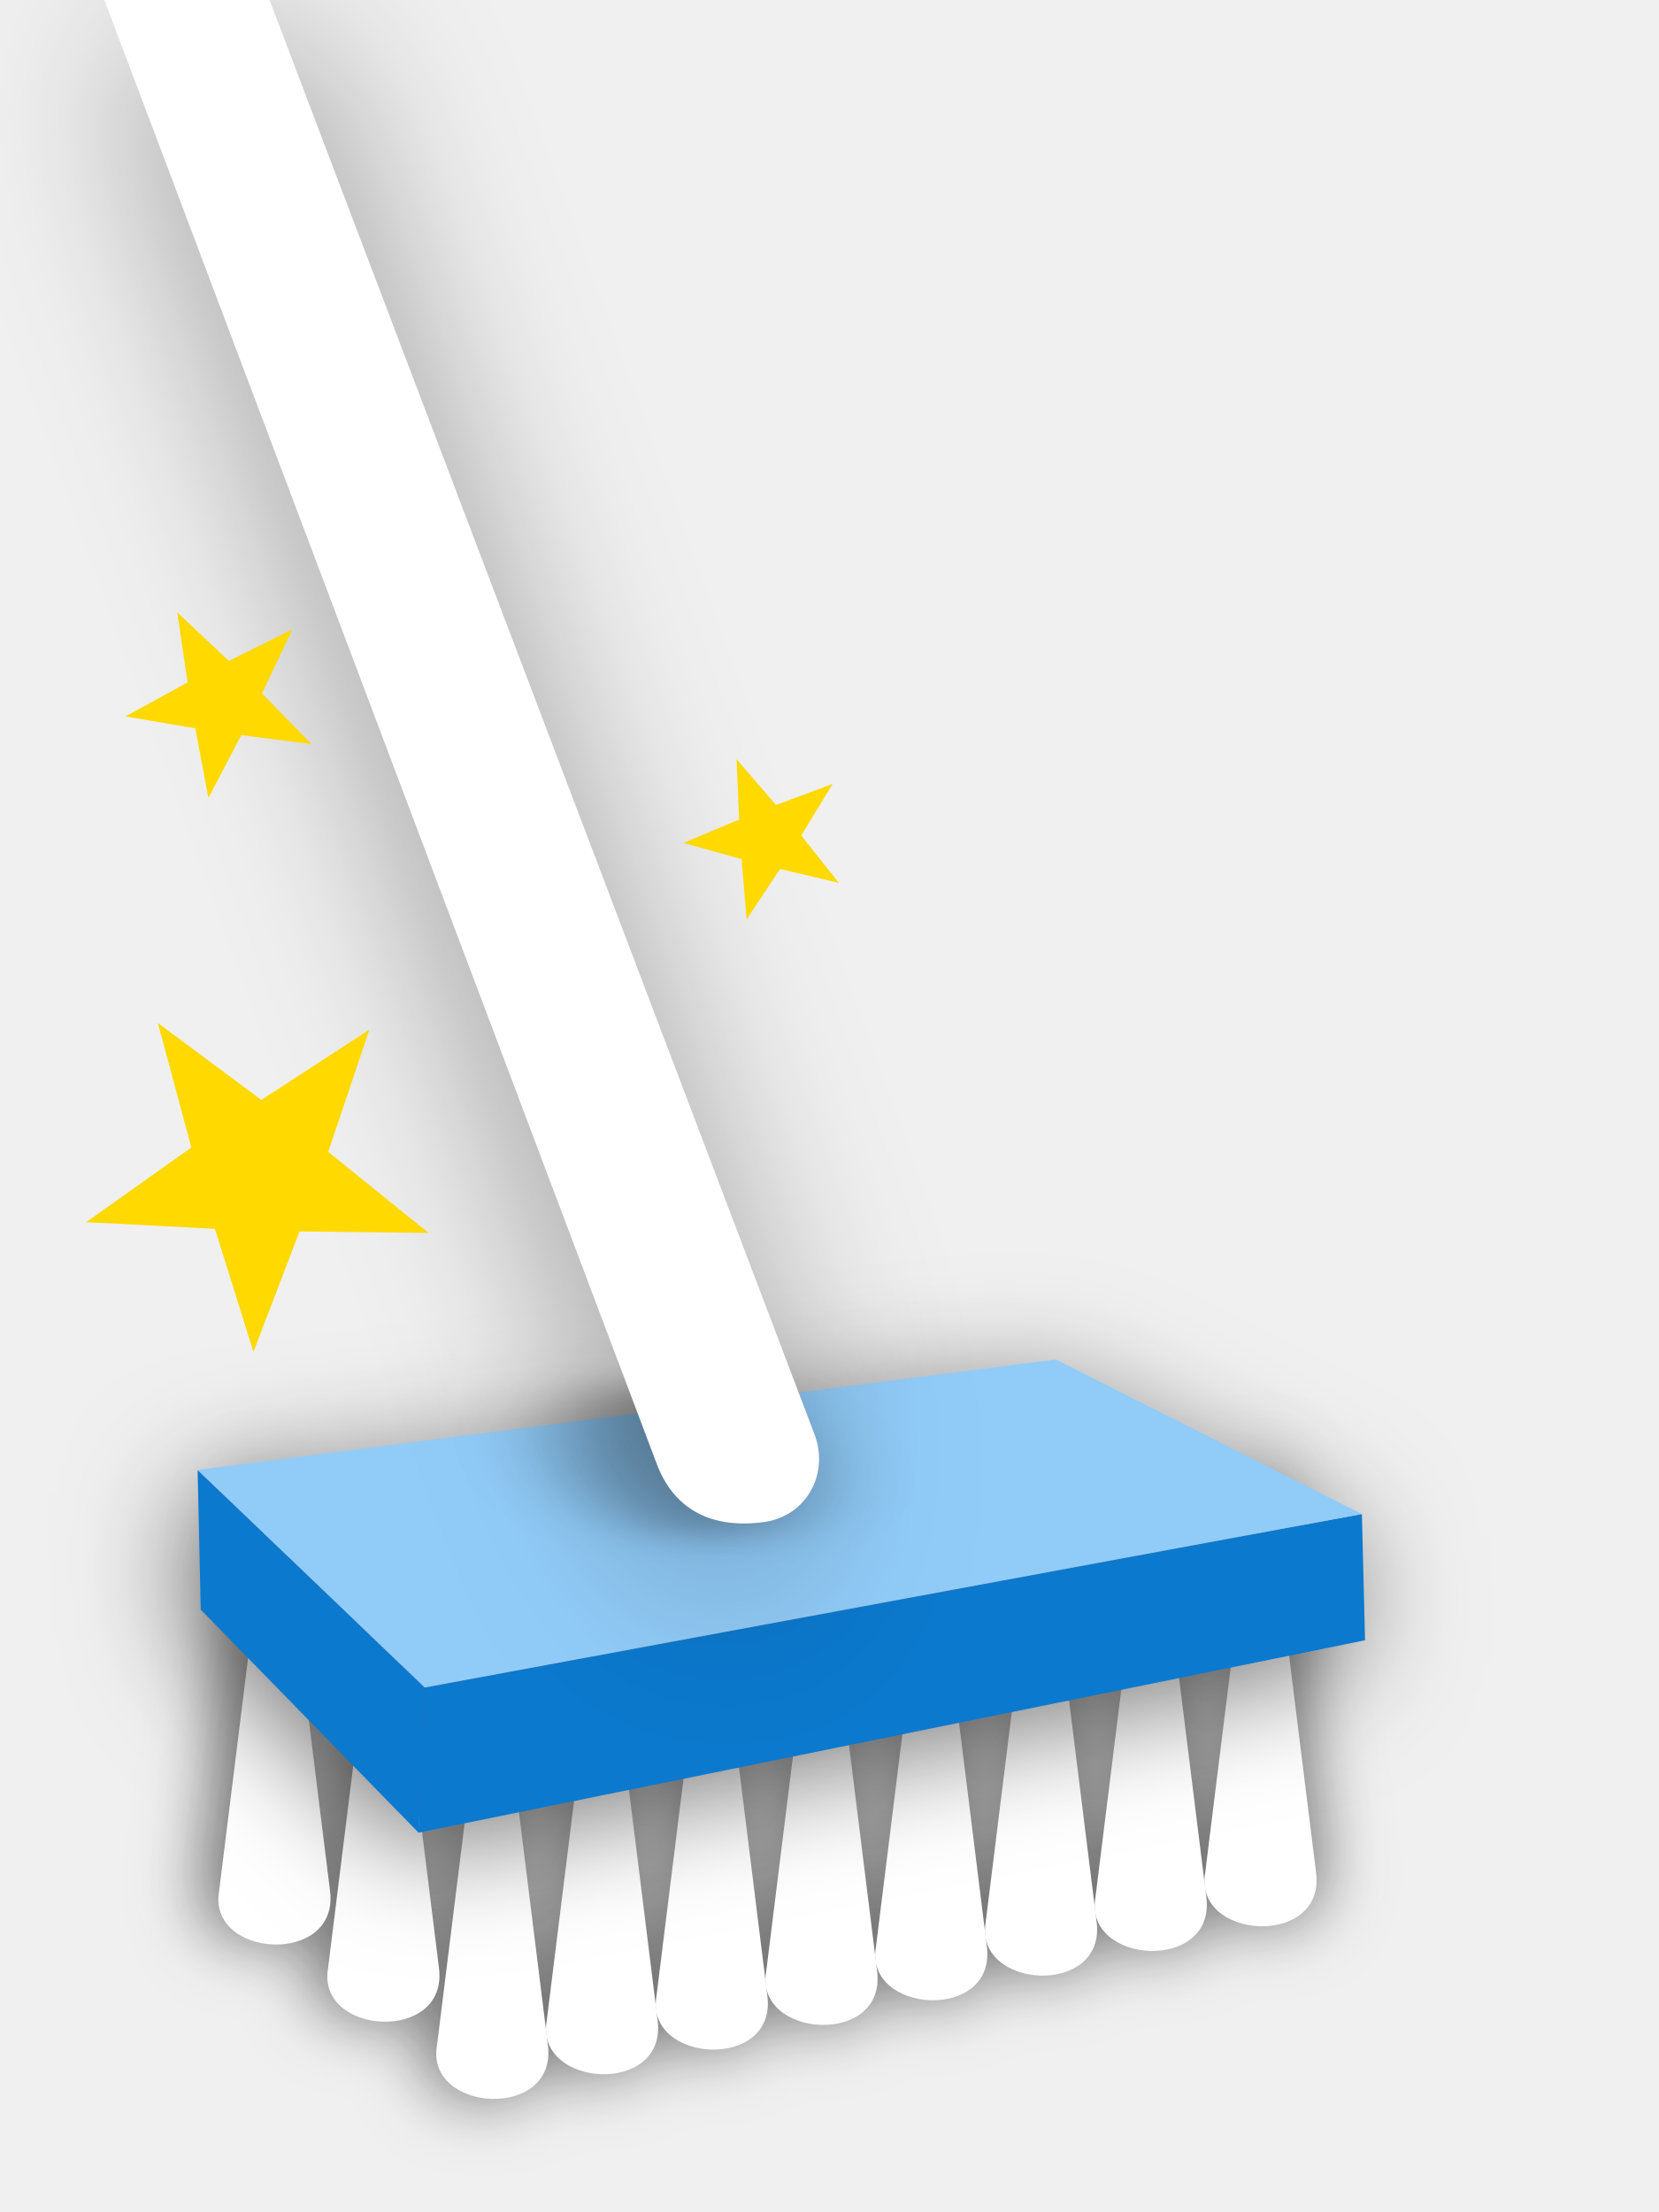
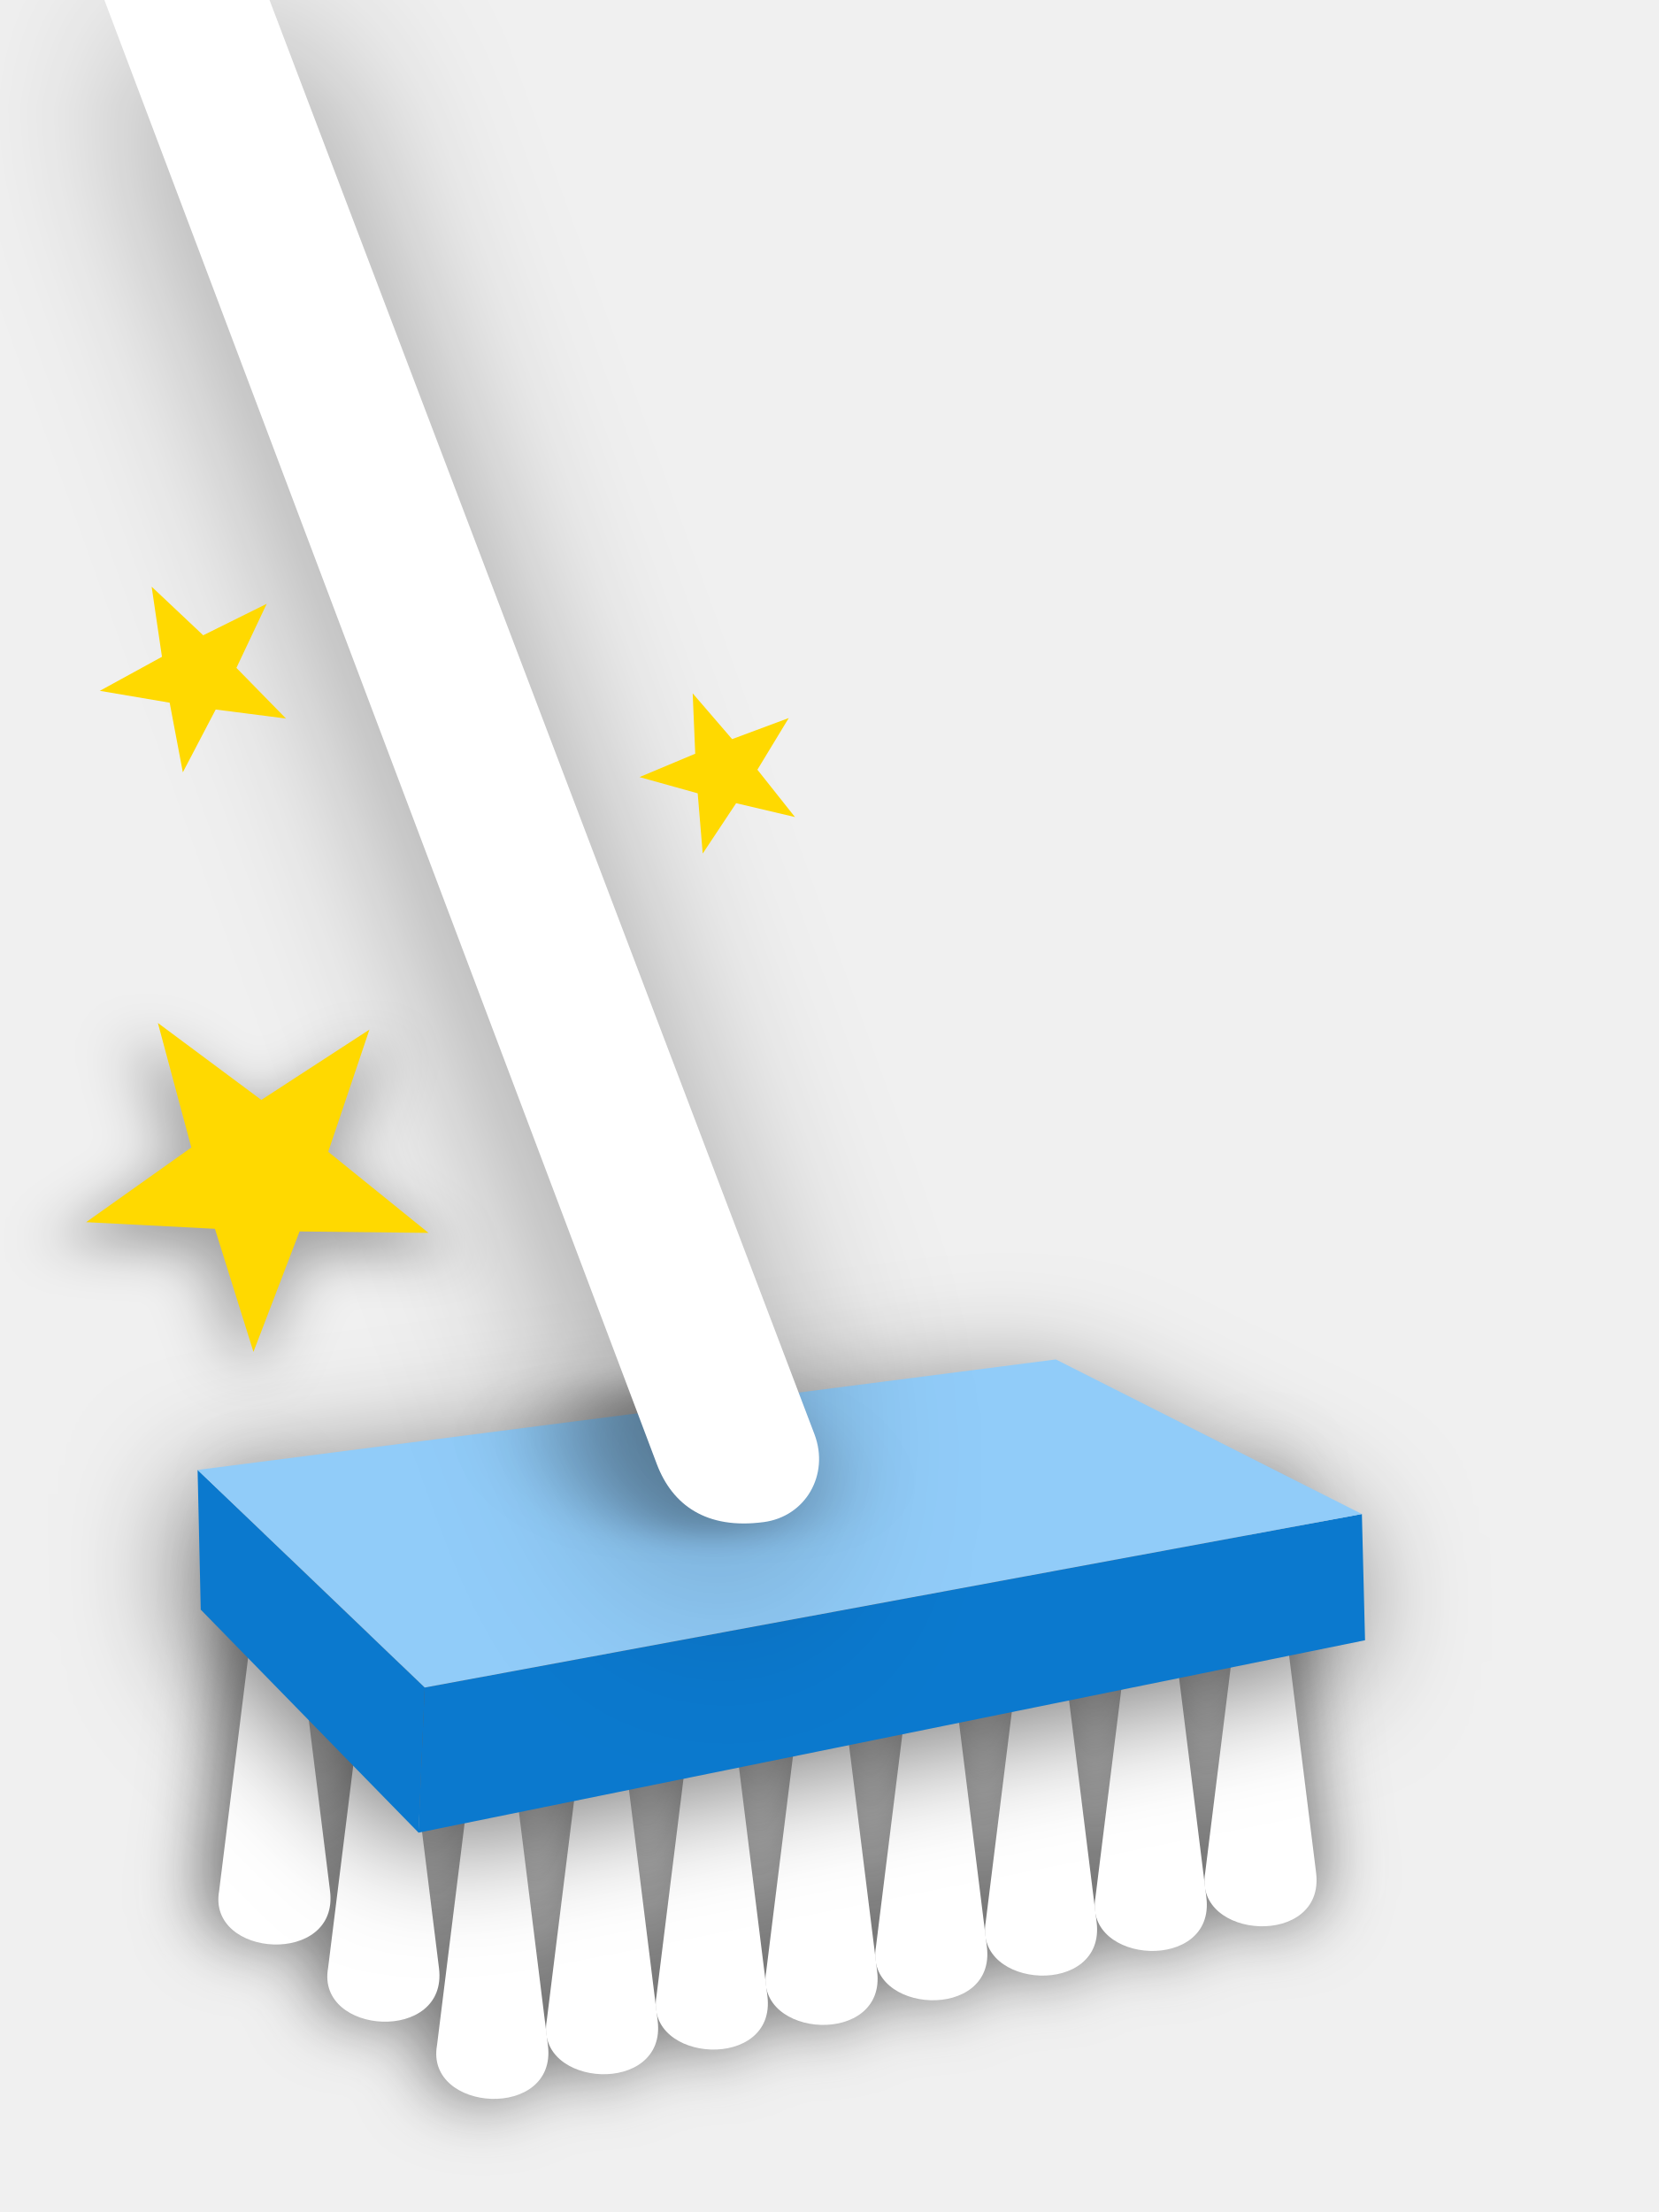
<svg xmlns="http://www.w3.org/2000/svg" width="30mm" height="40mm" viewBox="0 0 30 40" version="1.1" id="svg1" xml:space="preserve">
  <defs id="defs1">
    <filter style="color-interpolation-filters:sRGB" id="filter18" x="-0.072" y="-0.126" width="1.145" height="1.252">
      <feGaussianBlur stdDeviation="0.24" id="feGaussianBlur18" />
    </filter>
    <filter style="color-interpolation-filters:sRGB" id="filter19" x="-0.126" y="-0.312" width="1.253" height="1.623">
      <feGaussianBlur stdDeviation="0.351" id="feGaussianBlur19" />
    </filter>
    <filter style="color-interpolation-filters:sRGB" id="filter20" x="-0.32" y="-0.143" width="1.64" height="1.287">
      <feGaussianBlur stdDeviation="0.816" id="feGaussianBlur20" />
    </filter>
    <filter style="color-interpolation-filters:sRGB" id="filter21" x="-0.421" y="-0.456" width="1.843" height="1.912">
      <feGaussianBlur stdDeviation="0.186" id="feGaussianBlur21" />
+     </filter>
+     <filter style="color-interpolation-filters:sRGB" id="filter1" x="-0.175" y="-0.173" width="1.349" height="1.345">
+       <feGaussianBlur stdDeviation="0.433" id="feGaussianBlur1" />
    </filter>
  </defs>
  <g id="layer1">
    <g id="g21" transform="matrix(-3.166504,0,0,3.165907,33.31619,-7.069685)">
      <g id="g15-4" transform="matrix(0.8046299,0,0,0.8014656,11.36383,13.30738)" style="opacity:0.608;fill:#1a1a1a;fill-opacity:1;filter:url(#filter18)">
        <g id="path13-56" transform="matrix(0.2029475,0,0,0.9434621,-7.741408,1.384957)" style="fill:#1a1a1a;fill-opacity:1">
          <path style="color:#000000;fill:#1a1a1a;fill-opacity:1;stroke-linecap:round;stroke-linejoin:round;-inkscape-stroke:none" d="m -9.527,-1.846 h -3.412 l 1.706,-2.955 z" id="path14-36" />
          <path style="color:#000000;fill:#1a1a1a;fill-opacity:1;stroke-linecap:round;stroke-linejoin:round;-inkscape-stroke:none" d="m -11.232,-5.113 c -0.112,-3.132e-4 -0.216,0.059 -0.271,0.156 l -1.707,2.955 c -0.334,0.578 4.383,0.517 3.955,0 l -1.707,-2.955 c -0.056,-0.096 -0.158,-0.156 -0.27,-0.156 z" id="path15-1" />
        </g>
        <g id="path13-0-1" transform="matrix(0.2029475,0,0,0.9434621,-6.947325,1.563404)" style="fill:#1a1a1a;fill-opacity:1">
          <path style="color:#000000;fill:#1a1a1a;fill-opacity:1;stroke-linecap:round;stroke-linejoin:round;-inkscape-stroke:none" d="m -9.527,-1.846 h -3.412 l 1.706,-2.955 z" id="path14-23-2" />
          <path style="color:#000000;fill:#1a1a1a;fill-opacity:1;stroke-linecap:round;stroke-linejoin:round;-inkscape-stroke:none" d="m -11.232,-5.113 c -0.112,-3.132e-4 -0.216,0.059 -0.271,0.156 l -1.707,2.955 c -0.334,0.578 4.383,0.517 3.955,0 l -1.707,-2.955 c -0.056,-0.096 -0.158,-0.156 -0.27,-0.156 z" id="path15-48-8" />
        </g>
        <g id="path13-00-1" transform="matrix(0.2029475,0,0,0.9434621,-2.976909,2.455641)" style="fill:#1a1a1a;fill-opacity:1">
          <path style="color:#000000;fill:#1a1a1a;fill-opacity:1;stroke-linecap:round;stroke-linejoin:round;-inkscape-stroke:none" d="m -9.527,-1.846 h -3.412 l 1.706,-2.955 z" id="path14-7-9" />
          <path style="color:#000000;fill:#1a1a1a;fill-opacity:1;stroke-linecap:round;stroke-linejoin:round;-inkscape-stroke:none" d="m -11.232,-5.113 c -0.112,-3.132e-4 -0.216,0.059 -0.271,0.156 l -1.707,2.955 c -0.334,0.578 4.383,0.517 3.955,0 l -1.707,-2.955 c -0.056,-0.096 -0.158,-0.156 -0.27,-0.156 z" id="path15-9-2" />
        </g>
        <g id="path13-1-2" transform="matrix(0.2029475,0,0,0.9434621,-6.153242,1.741852)" style="fill:#1a1a1a;fill-opacity:1">
          <path style="color:#000000;fill:#1a1a1a;fill-opacity:1;stroke-linecap:round;stroke-linejoin:round;-inkscape-stroke:none" d="m -9.527,-1.846 h -3.412 l 1.706,-2.955 z" id="path14-3-2" />
          <path style="color:#000000;fill:#1a1a1a;fill-opacity:1;stroke-linecap:round;stroke-linejoin:round;-inkscape-stroke:none" d="m -11.232,-5.113 c -0.112,-3.132e-4 -0.216,0.059 -0.271,0.156 l -1.707,2.955 c -0.334,0.578 4.383,0.517 3.955,0 l -1.707,-2.955 c -0.056,-0.096 -0.158,-0.156 -0.27,-0.156 z" id="path15-8-3" />
        </g>
        <g id="path13-80-6" transform="matrix(0.2029475,0,0,0.9434621,-5.359158,1.920299)" style="fill:#1a1a1a;fill-opacity:1">
          <path style="color:#000000;fill:#1a1a1a;fill-opacity:1;stroke-linecap:round;stroke-linejoin:round;-inkscape-stroke:none" d="m -9.527,-1.846 h -3.412 l 1.706,-2.955 z" id="path14-4-5" />
          <path style="color:#000000;fill:#1a1a1a;fill-opacity:1;stroke-linecap:round;stroke-linejoin:round;-inkscape-stroke:none" d="m -11.232,-5.113 c -0.112,-3.132e-4 -0.216,0.059 -0.271,0.156 l -1.707,2.955 c -0.334,0.578 4.383,0.517 3.955,0 l -1.707,-2.955 c -0.056,-0.096 -0.158,-0.156 -0.27,-0.156 z" id="path15-47-2" />
        </g>
        <g id="path13-5-2" transform="matrix(0.2029475,0,0,0.9434621,-4.565075,2.098746)" style="fill:#1a1a1a;fill-opacity:1">
          <path style="color:#000000;fill:#1a1a1a;fill-opacity:1;stroke-linecap:round;stroke-linejoin:round;-inkscape-stroke:none" d="m -9.527,-1.846 h -3.412 l 1.706,-2.955 z" id="path14-8-9" />
          <path style="color:#000000;fill:#1a1a1a;fill-opacity:1;stroke-linecap:round;stroke-linejoin:round;-inkscape-stroke:none" d="m -11.232,-5.113 c -0.112,-3.132e-4 -0.216,0.059 -0.271,0.156 l -1.707,2.955 c -0.334,0.578 4.383,0.517 3.955,0 l -1.707,-2.955 c -0.056,-0.096 -0.158,-0.156 -0.27,-0.156 z" id="path15-6-3" />
        </g>
        <g id="path13-2-7" transform="matrix(0.2029475,0,0,0.9434621,-3.770992,2.277193)" style="fill:#1a1a1a;fill-opacity:1">
          <path style="color:#000000;fill:#1a1a1a;fill-opacity:1;stroke-linecap:round;stroke-linejoin:round;-inkscape-stroke:none" d="m -9.527,-1.846 h -3.412 l 1.706,-2.955 z" id="path14-9-8" />
          <path style="color:#000000;fill:#1a1a1a;fill-opacity:1;stroke-linecap:round;stroke-linejoin:round;-inkscape-stroke:none" d="m -11.232,-5.113 c -0.112,-3.132e-4 -0.216,0.059 -0.271,0.156 l -1.707,2.955 c -0.334,0.578 4.383,0.517 3.955,0 l -1.707,-2.955 c -0.056,-0.096 -0.158,-0.156 -0.27,-0.156 z" id="path15-65-8" />
        </g>
        <g id="path13-8-7" transform="matrix(0.2029475,0,0,0.9434621,-2.182825,2.634088)" style="fill:#1a1a1a;fill-opacity:1">
          <path style="color:#000000;fill:#1a1a1a;fill-opacity:1;stroke-linecap:round;stroke-linejoin:round;-inkscape-stroke:none" d="m -9.527,-1.846 h -3.412 l 1.706,-2.955 z" id="path14-2-3" />
          <path style="color:#000000;fill:#1a1a1a;fill-opacity:1;stroke-linecap:round;stroke-linejoin:round;-inkscape-stroke:none" d="m -11.232,-5.113 c -0.112,-3.132e-4 -0.216,0.059 -0.271,0.156 l -1.707,2.955 c -0.334,0.578 4.383,0.517 3.955,0 l -1.707,-2.955 c -0.056,-0.096 -0.158,-0.156 -0.27,-0.156 z" id="path15-4-23" />
        </g>
        <g id="path13-8-3-1" transform="matrix(0.2029475,0,0,0.9434621,-1.394507,2.075492)" style="fill:#1a1a1a;fill-opacity:1">
          <path style="color:#000000;fill:#1a1a1a;fill-opacity:1;stroke-linecap:round;stroke-linejoin:round;-inkscape-stroke:none" d="m -9.527,-1.846 h -3.412 l 1.706,-2.955 z" id="path14-2-4-3" />
          <path style="color:#000000;fill:#1a1a1a;fill-opacity:1;stroke-linecap:round;stroke-linejoin:round;-inkscape-stroke:none" d="m -11.232,-5.113 c -0.112,-3.132e-4 -0.216,0.059 -0.271,0.156 l -1.707,2.955 c -0.334,0.578 4.383,0.517 3.955,0 l -1.707,-2.955 c -0.056,-0.096 -0.158,-0.156 -0.27,-0.156 z" id="path15-4-2-8" />
        </g>
        <g id="path13-8-5-5" transform="matrix(0.2029475,0,0,0.9434621,-0.606188,1.516896)" style="fill:#1a1a1a;fill-opacity:1">
          <path style="color:#000000;fill:#1a1a1a;fill-opacity:1;stroke-linecap:round;stroke-linejoin:round;-inkscape-stroke:none" d="m -9.527,-1.846 h -3.412 l 1.706,-2.955 z" id="path14-2-42-9" />
          <path style="color:#000000;fill:#1a1a1a;fill-opacity:1;stroke-linecap:round;stroke-linejoin:round;-inkscape-stroke:none" d="m -11.232,-5.113 c -0.112,-3.132e-4 -0.216,0.059 -0.271,0.156 l -1.707,2.955 c -0.334,0.578 4.383,0.517 3.955,0 l -1.707,-2.955 c -0.056,-0.096 -0.158,-0.156 -0.27,-0.156 z" id="path15-4-7-5" />
        </g>
      </g>
      <g id="g15" transform="matrix(0.7892058,0,0,0.7892058,11.23085,13.32748)" style="fill:#ffffff;fill-opacity:1">
        <g id="path13" transform="matrix(0.2029475,0,0,0.9434621,-7.741408,1.384957)" style="fill:#ffffff;fill-opacity:1">
          <path style="color:#000000;fill:#ffffff;fill-opacity:1;stroke-linecap:round;stroke-linejoin:round;-inkscape-stroke:none" d="m -9.527,-1.846 h -3.412 l 1.706,-2.955 z" id="path14" />
          <path style="color:#000000;fill:#ffffff;fill-opacity:1;stroke-linecap:round;stroke-linejoin:round;-inkscape-stroke:none" d="m -11.232,-5.113 c -0.112,-3.132e-4 -0.216,0.059 -0.271,0.156 l -1.707,2.955 c -0.334,0.578 4.383,0.517 3.955,0 l -1.707,-2.955 c -0.056,-0.096 -0.158,-0.156 -0.27,-0.156 z" id="path15" />
        </g>
        <g id="path13-0" transform="matrix(0.2029475,0,0,0.9434621,-6.947325,1.563404)" style="fill:#ffffff;fill-opacity:1">
          <path style="color:#000000;fill:#ffffff;fill-opacity:1;stroke-linecap:round;stroke-linejoin:round;-inkscape-stroke:none" d="m -9.527,-1.846 h -3.412 l 1.706,-2.955 z" id="path14-23" />
          <path style="color:#000000;fill:#ffffff;fill-opacity:1;stroke-linecap:round;stroke-linejoin:round;-inkscape-stroke:none" d="m -11.232,-5.113 c -0.112,-3.132e-4 -0.216,0.059 -0.271,0.156 l -1.707,2.955 c -0.334,0.578 4.383,0.517 3.955,0 l -1.707,-2.955 c -0.056,-0.096 -0.158,-0.156 -0.27,-0.156 z" id="path15-48" />
        </g>
        <g id="path13-00" transform="matrix(0.2029475,0,0,0.9434621,-2.976909,2.455641)" style="fill:#ffffff;fill-opacity:1">
          <path style="color:#000000;fill:#ffffff;fill-opacity:1;stroke-linecap:round;stroke-linejoin:round;-inkscape-stroke:none" d="m -9.527,-1.846 h -3.412 l 1.706,-2.955 z" id="path14-7" />
          <path style="color:#000000;fill:#ffffff;fill-opacity:1;stroke-linecap:round;stroke-linejoin:round;-inkscape-stroke:none" d="m -11.232,-5.113 c -0.112,-3.132e-4 -0.216,0.059 -0.271,0.156 l -1.707,2.955 c -0.334,0.578 4.383,0.517 3.955,0 l -1.707,-2.955 c -0.056,-0.096 -0.158,-0.156 -0.27,-0.156 z" id="path15-9" />
        </g>
        <g id="path13-1" transform="matrix(0.2029475,0,0,0.9434621,-6.153242,1.741852)" style="fill:#ffffff;fill-opacity:1">
          <path style="color:#000000;fill:#ffffff;fill-opacity:1;stroke-linecap:round;stroke-linejoin:round;-inkscape-stroke:none" d="m -9.527,-1.846 h -3.412 l 1.706,-2.955 z" id="path14-3" />
          <path style="color:#000000;fill:#ffffff;fill-opacity:1;stroke-linecap:round;stroke-linejoin:round;-inkscape-stroke:none" d="m -11.232,-5.113 c -0.112,-3.132e-4 -0.216,0.059 -0.271,0.156 l -1.707,2.955 c -0.334,0.578 4.383,0.517 3.955,0 l -1.707,-2.955 c -0.056,-0.096 -0.158,-0.156 -0.27,-0.156 z" id="path15-8" />
        </g>
        <g id="path13-80" transform="matrix(0.2029475,0,0,0.9434621,-5.359158,1.920299)" style="fill:#ffffff;fill-opacity:1">
          <path style="color:#000000;fill:#ffffff;fill-opacity:1;stroke-linecap:round;stroke-linejoin:round;-inkscape-stroke:none" d="m -9.527,-1.846 h -3.412 l 1.706,-2.955 z" id="path14-4" />
          <path style="color:#000000;fill:#ffffff;fill-opacity:1;stroke-linecap:round;stroke-linejoin:round;-inkscape-stroke:none" d="m -11.232,-5.113 c -0.112,-3.132e-4 -0.216,0.059 -0.271,0.156 l -1.707,2.955 c -0.334,0.578 4.383,0.517 3.955,0 l -1.707,-2.955 c -0.056,-0.096 -0.158,-0.156 -0.27,-0.156 z" id="path15-47" />
        </g>
        <g id="path13-5" transform="matrix(0.2029475,0,0,0.9434621,-4.565075,2.098746)" style="fill:#ffffff;fill-opacity:1">
          <path style="color:#000000;fill:#ffffff;fill-opacity:1;stroke-linecap:round;stroke-linejoin:round;-inkscape-stroke:none" d="m -9.527,-1.846 h -3.412 l 1.706,-2.955 z" id="path14-8" />
          <path style="color:#000000;fill:#ffffff;fill-opacity:1;stroke-linecap:round;stroke-linejoin:round;-inkscape-stroke:none" d="m -11.232,-5.113 c -0.112,-3.132e-4 -0.216,0.059 -0.271,0.156 l -1.707,2.955 c -0.334,0.578 4.383,0.517 3.955,0 l -1.707,-2.955 c -0.056,-0.096 -0.158,-0.156 -0.27,-0.156 z" id="path15-6" />
        </g>
        <g id="path13-2" transform="matrix(0.2029475,0,0,0.9434621,-3.770992,2.277193)" style="fill:#ffffff;fill-opacity:1">
          <path style="color:#000000;fill:#ffffff;fill-opacity:1;stroke-linecap:round;stroke-linejoin:round;-inkscape-stroke:none" d="m -9.527,-1.846 h -3.412 l 1.706,-2.955 z" id="path14-9" />
          <path style="color:#000000;fill:#ffffff;fill-opacity:1;stroke-linecap:round;stroke-linejoin:round;-inkscape-stroke:none" d="m -11.232,-5.113 c -0.112,-3.132e-4 -0.216,0.059 -0.271,0.156 l -1.707,2.955 c -0.334,0.578 4.383,0.517 3.955,0 l -1.707,-2.955 c -0.056,-0.096 -0.158,-0.156 -0.27,-0.156 z" id="path15-65" />
        </g>
        <g id="path13-8" transform="matrix(0.2029475,0,0,0.9434621,-2.182825,2.634088)" style="fill:#ffffff;fill-opacity:1">
          <path style="color:#000000;fill:#ffffff;fill-opacity:1;stroke-linecap:round;stroke-linejoin:round;-inkscape-stroke:none" d="m -9.527,-1.846 h -3.412 l 1.706,-2.955 z" id="path14-2" />
          <path style="color:#000000;fill:#ffffff;fill-opacity:1;stroke-linecap:round;stroke-linejoin:round;-inkscape-stroke:none" d="m -11.232,-5.113 c -0.112,-3.132e-4 -0.216,0.059 -0.271,0.156 l -1.707,2.955 c -0.334,0.578 4.383,0.517 3.955,0 l -1.707,-2.955 c -0.056,-0.096 -0.158,-0.156 -0.27,-0.156 z" id="path15-4" />
        </g>
        <g id="path13-8-3" transform="matrix(0.2029475,0,0,0.9434621,-1.394507,2.075492)" style="fill:#ffffff;fill-opacity:1">
          <path style="color:#000000;fill:#ffffff;fill-opacity:1;stroke-linecap:round;stroke-linejoin:round;-inkscape-stroke:none" d="m -9.527,-1.846 h -3.412 l 1.706,-2.955 z" id="path14-2-4" />
          <path style="color:#000000;fill:#ffffff;fill-opacity:1;stroke-linecap:round;stroke-linejoin:round;-inkscape-stroke:none" d="m -11.232,-5.113 c -0.112,-3.132e-4 -0.216,0.059 -0.271,0.156 l -1.707,2.955 c -0.334,0.578 4.383,0.517 3.955,0 l -1.707,-2.955 c -0.056,-0.096 -0.158,-0.156 -0.27,-0.156 z" id="path15-4-2" />
        </g>
        <g id="path13-8-5" transform="matrix(0.2029475,0,0,0.9434621,-0.606188,1.516896)" style="fill:#ffffff;fill-opacity:1">
          <path style="color:#000000;fill:#ffffff;fill-opacity:1;stroke-linecap:round;stroke-linejoin:round;-inkscape-stroke:none" d="m -9.527,-1.846 h -3.412 l 1.706,-2.955 z" id="path14-2-42" />
          <path style="color:#000000;fill:#ffffff;fill-opacity:1;stroke-linecap:round;stroke-linejoin:round;-inkscape-stroke:none" d="m -11.232,-5.113 c -0.112,-3.132e-4 -0.216,0.059 -0.271,0.156 l -1.707,2.955 c -0.334,0.578 4.383,0.517 3.955,0 l -1.707,-2.955 c -0.056,-0.096 -0.158,-0.156 -0.27,-0.156 z" id="path15-4-7" />
        </g>
      </g>
      <path id="path10-2" style="opacity:0.553;fill:#000000;fill-opacity:1;stroke:#020202;stroke-width:0;stroke-linecap:round;stroke-linejoin:round;filter:url(#filter19)" d="M 4.267,10.053 2.519,10.936 2.501,11.656 7.907,12.755 9.151,11.482 9.169,10.683 Z" transform="matrix(0.9900416,0,0,0.9698448,0.3472523,0.4100397)" />
      <path style="fill:#0b79ce;fill-opacity:1;stroke:#020202;stroke-width:0;stroke-linecap:round;stroke-linejoin:round" d="M 2.744,10.881 8.096,11.872 8.132,12.701 2.726,11.602 Z" id="path10" />
      <path style="opacity:1;fill:#0b79ce;fill-opacity:1;stroke:#020202;stroke-width:0;stroke-linecap:round;stroke-linejoin:round" d="m 8.096,11.872 1.297,-1.243 -0.018,0.798 -1.244,1.274 z" id="path11" />
      <path style="opacity:1;fill:#91ccf9;fill-opacity:1;stroke:#020202;stroke-width:0;stroke-linecap:round;stroke-linejoin:round" d="M 9.393,10.629 4.492,9.998 2.744,10.881 8.096,11.872 Z" id="path12" />
      <g id="path16-4" transform="matrix(0.6637837,0.01548444,-0.01796634,0.7701773,10.42618,13.50526)" style="opacity:0.405;fill:#000000;fill-opacity:1;filter:url(#filter20)">
        <path style="color:#000000;fill:#000000;fill-opacity:1;stroke-linecap:round;stroke-linejoin:round;-inkscape-stroke:none" d="m -6.174,-3.601 4.864,-12.488" id="path17-8" />
        <path style="color:#000000;fill:#000000;fill-opacity:1;stroke-linecap:round;stroke-linejoin:round;-inkscape-stroke:none" d="m -1.092,-16.648 c -0.309,-0.121 -0.657,0.033 -0.777,0.342 l -4.921,12.596 c -0.119,0.308 0.07,0.626 0.398,0.668 0.45,0.058 0.714,-0.131 0.835,-0.439 L -0.75,-15.871 c 0.121,-0.309 -0.033,-0.657 -0.342,-0.777 z" id="path18-2" />
      </g>
      <ellipse style="opacity:0.263;mix-blend-mode:multiply;fill:#000000;fill-opacity:1;stroke:#020202;stroke-width:0;stroke-linecap:round;stroke-linejoin:round;stroke-dasharray:none;filter:url(#filter21)" id="path20" cx="6.267" cy="10.55" rx="0.529" ry="0.489" transform="matrix(1.234879,-0.4204833,0.3318145,0.805834,-4.624837,4.707433)" />
      <g id="path16" transform="matrix(0.7297363,0,0,0.7504588,10.82489,13.20998)" style="fill:#ffffff;fill-opacity:1">
        <path style="color:#000000;fill:#ffffff;fill-opacity:1;stroke-linecap:round;stroke-linejoin:round;-inkscape-stroke:none" d="m -6.174,-3.601 4.864,-12.488" id="path17" />
        <path style="color:#000000;fill:#ffffff;fill-opacity:1;stroke-linecap:round;stroke-linejoin:round;-inkscape-stroke:none" d="m -1.092,-16.648 c -0.309,-0.121 -0.657,0.033 -0.777,0.342 l -4.921,12.596 c -0.119,0.308 0.07,0.626 0.398,0.668 0.45,0.058 0.714,-0.131 0.835,-0.439 L -0.75,-15.871 c 0.121,-0.309 -0.033,-0.657 -0.342,-0.777 z" id="path18" />
      </g>
    </g>
+     <path style="opacity:0.324;mix-blend-mode:normal;fill:#000000;fill-opacity:1;stroke:#93ce4b;stroke-width:0;stroke-linecap:round;stroke-linejoin:round;filter:url(#filter1)" id="path16-6-2-6" d="m 84.479,-4.932 -2.249,-0.395 -1.152,1.972 -0.319,-2.261 -2.231,-0.487 2.052,-1.002 -0.227,-2.272 1.587,1.642 2.091,-0.918 -1.071,2.017 z" transform="matrix(-0.1052208,-1.092773,-1.186145,0.09693794,5.486829,111.4304)" />
    <path style="fill:#ffd900;fill-opacity:1;stroke:#93ce4b;stroke-width:0;stroke-linecap:round;stroke-linejoin:round" id="path16-6-2" d="m 84.479,-4.932 -2.249,-0.395 -1.152,1.972 -0.319,-2.261 -2.231,-0.487 2.052,-1.002 -0.227,-2.272 1.587,1.642 2.091,-0.918 -1.071,2.017 z" transform="matrix(-0.09023173,-1.017175,-1.017175,0.09023173,5.461006,104.8736)" />
-     <path style="fill:#ffd900;fill-opacity:1;stroke:#93ce4b;stroke-width:0;stroke-linecap:round;stroke-linejoin:round" id="path16-6-4-1-9" d="m 84.479,-4.932 -2.249,-0.395 -1.152,1.972 -0.319,-2.261 -2.231,-0.487 2.052,-1.002 -0.227,-2.272 1.587,1.642 2.091,-0.918 -1.071,2.017 z" transform="matrix(0.06286017,-0.4744157,-0.4744157,-0.06286017,5.669495,53.49668)" />
-     <path style="fill:#ffd900;fill-opacity:1;stroke:#93ce4b;stroke-width:0;stroke-linecap:round;stroke-linejoin:round" id="path16-6-7-4" d="m 84.479,-4.932 -2.249,-0.395 -1.152,1.972 -0.319,-2.261 -2.231,-0.487 2.052,-1.002 -0.227,-2.272 1.587,1.642 2.091,-0.918 -1.071,2.017 z" transform="matrix(0.01563085,-0.5609928,-0.5609928,-0.01563085,-0.8819308,58.38722)" />
+     <path style="fill:#ffd900;fill-opacity:1;stroke:#93ce4b;stroke-width:0;stroke-linecap:round;stroke-linejoin:round" id="path16-6-4-1-9" d="m 84.479,-4.932 -2.249,-0.395 -1.152,1.972 -0.319,-2.261 -2.231,-0.487 2.052,-1.002 -0.227,-2.272 1.587,1.642 2.091,-0.918 -1.071,2.017 z" transform="matrix(0.06286017,-0.4744157,-0.4744157,-0.06286017,4.875745,52.30606)" />
+     <path style="fill:#ffd900;fill-opacity:1;stroke:#93ce4b;stroke-width:0;stroke-linecap:round;stroke-linejoin:round" id="path16-6-7-4" d="m 84.479,-4.932 -2.249,-0.395 -1.152,1.972 -0.319,-2.261 -2.231,-0.487 2.052,-1.002 -0.227,-2.272 1.587,1.642 2.091,-0.918 -1.071,2.017 z" transform="matrix(0.01563085,-0.5609928,-0.5609928,-0.01563085,-1.344952,57.9242)" />
  </g>
</svg>
